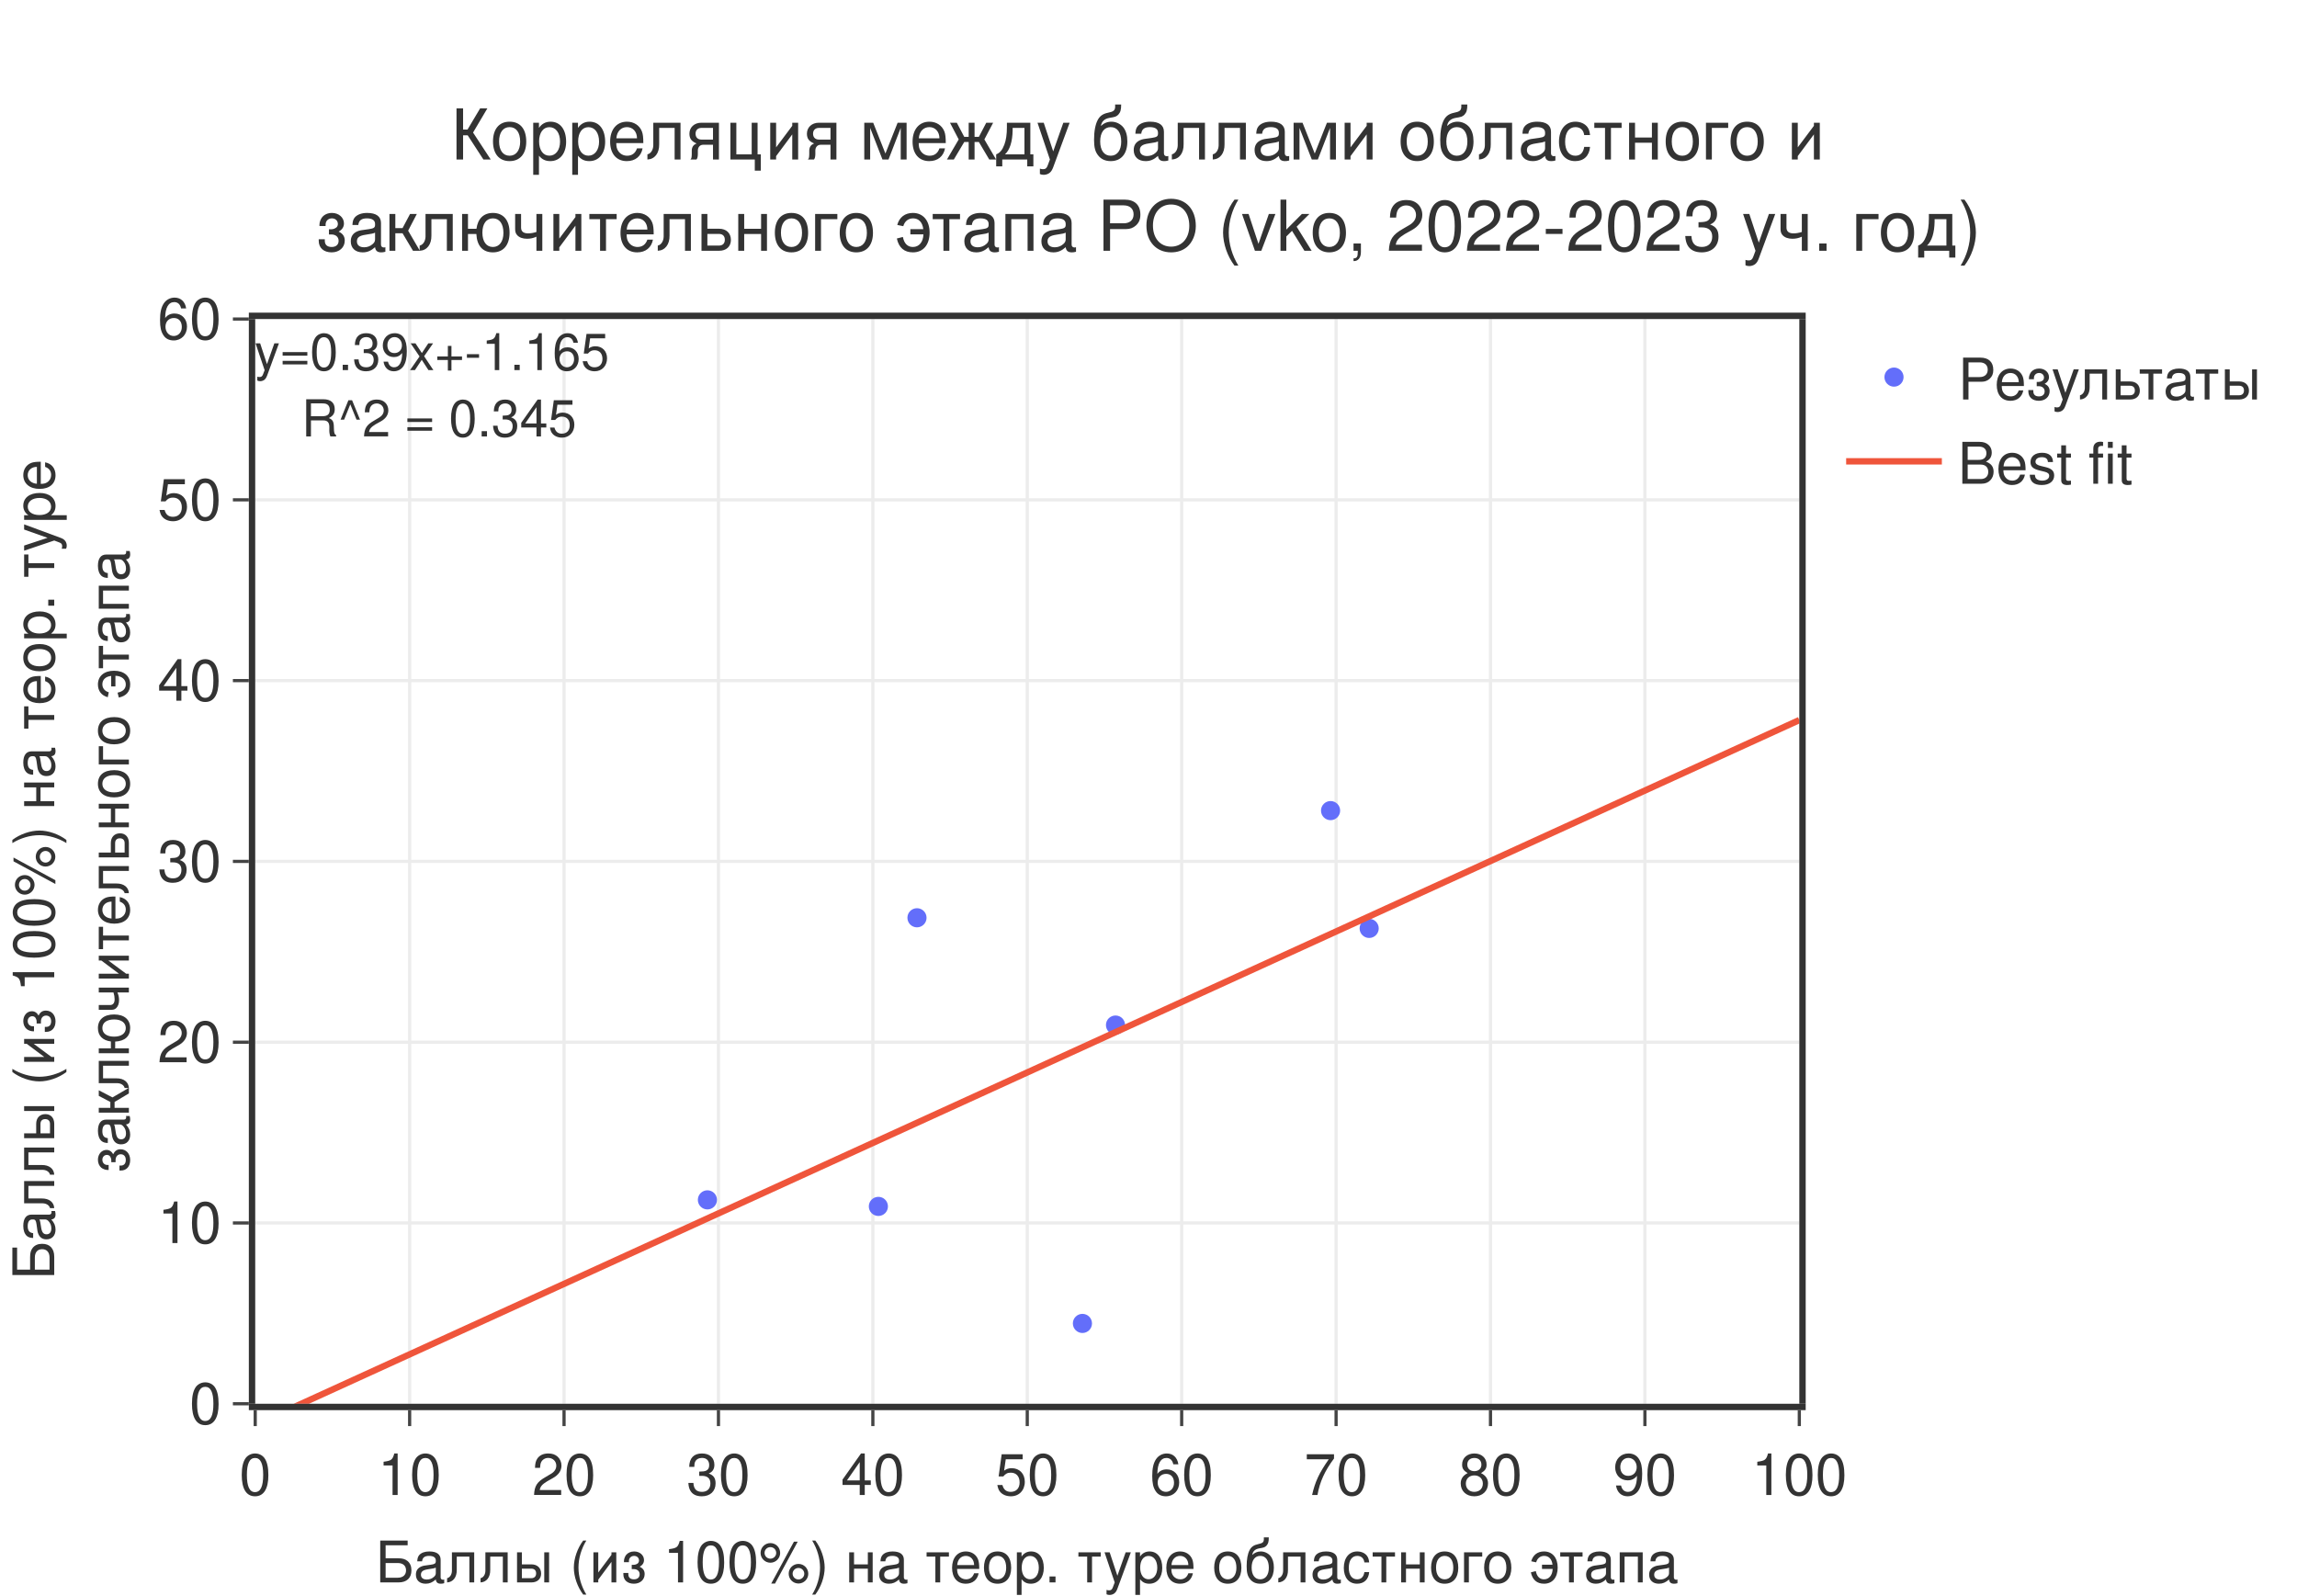
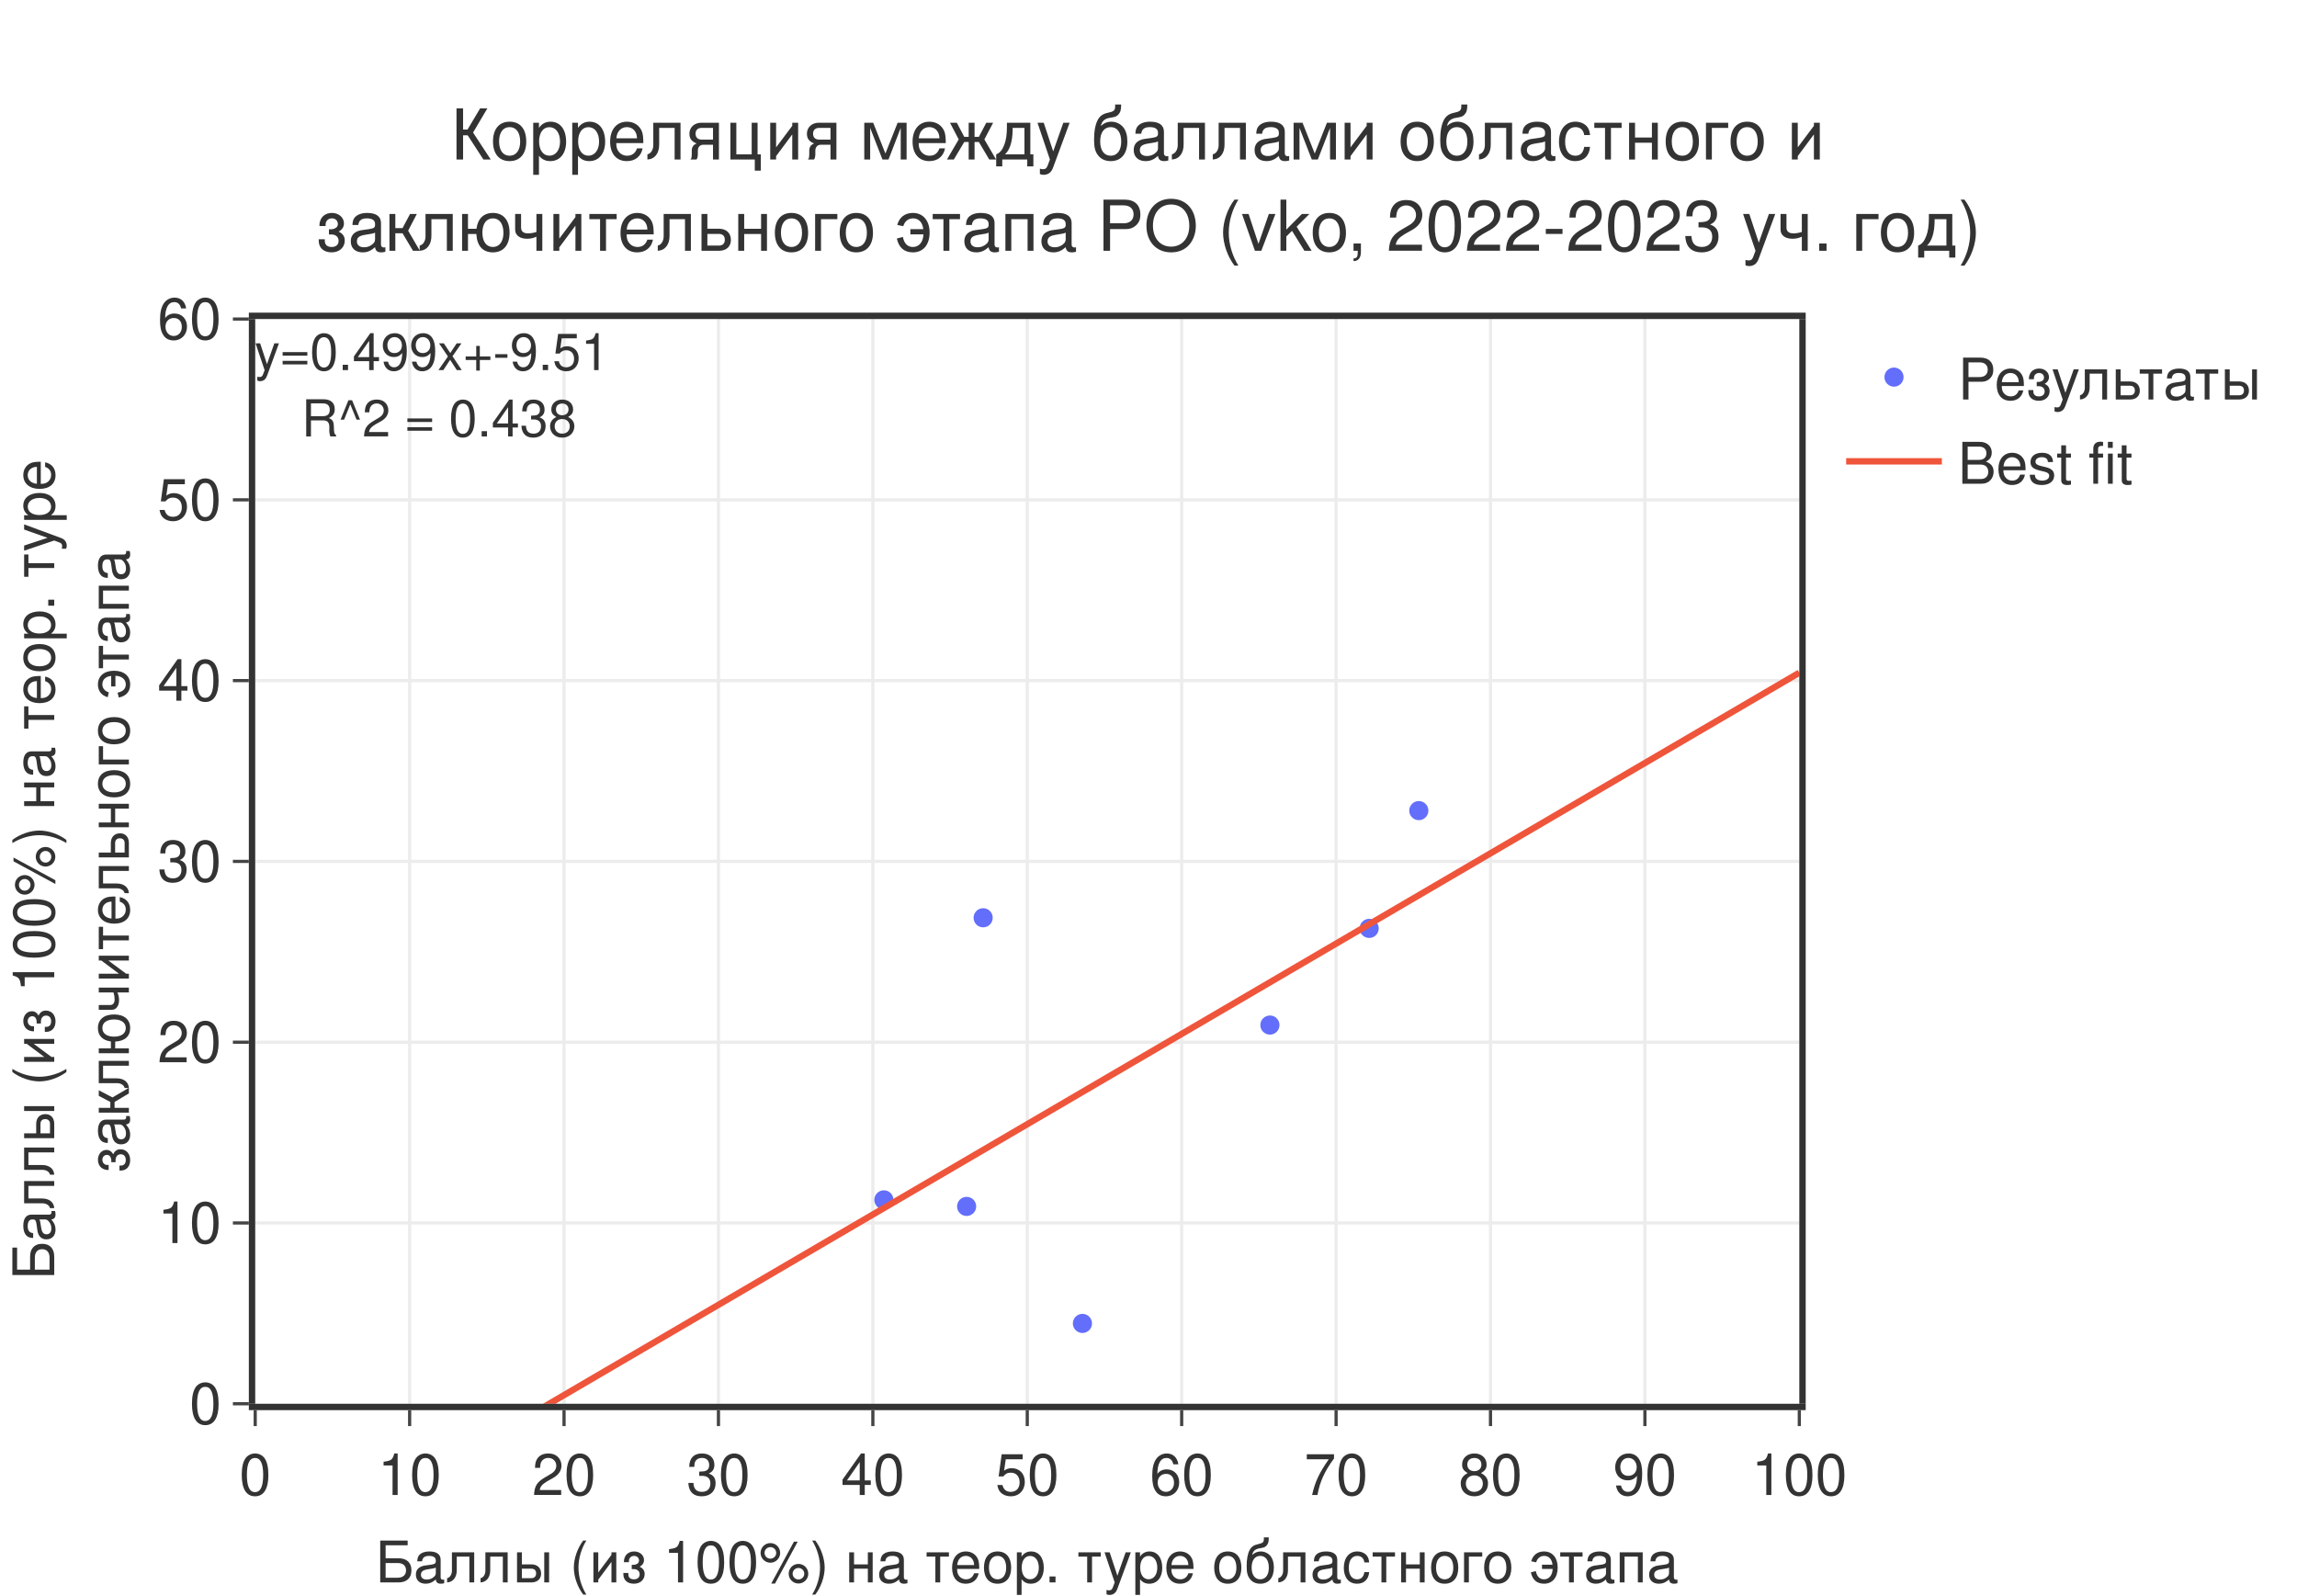
<svg xmlns="http://www.w3.org/2000/svg" class="main-svg" width="720" height="500" style="" viewBox="0 0 720 500">
  <rect x="0" y="0" width="720" height="500" style="fill: rgb(255, 255, 255); fill-opacity: 1;" />
-   <defs id="defs-b6814d">
+   <defs id="defs-871702">
    <g class="clips">
-       <clipPath id="clipb6814dxyplot" class="plotclip">
+       <clipPath id="clip871702xyplot" class="plotclip">
        <rect width="484" height="340" />
      </clipPath>
-       <clipPath class="axesclip" id="clipb6814dx">
+       <clipPath class="axesclip" id="clip871702x">
        <rect x="80" y="0" width="484" height="500" />
      </clipPath>
-       <clipPath class="axesclip" id="clipb6814dy">
+       <clipPath class="axesclip" id="clip871702y">
        <rect x="0" y="100" width="720" height="340" />
      </clipPath>
-       <clipPath class="axesclip" id="clipb6814dxy">
+       <clipPath class="axesclip" id="clip871702xy">
        <rect x="80" y="100" width="484" height="340" />
      </clipPath>
    </g>
    <g class="gradients" />
    <g class="patterns" />
  </defs>
  <g class="bglayer" />
  <g class="layer-below">
    <g class="imagelayer" />
    <g class="shapelayer" />
  </g>
  <g class="cartesianlayer">
    <g class="subplot xy">
      <g class="layer-subplot">
        <g class="shapelayer" />
        <g class="imagelayer" />
      </g>
      <g class="minor-gridlayer">
        <g class="x" />
        <g class="y" />
      </g>
      <g class="gridlayer">
        <g class="x">
          <path class="xgrid crisp" transform="translate(128.4,0)" d="M0,100v340" style="stroke: rgb(236, 236, 236); stroke-opacity: 1; stroke-width: 1px;" />
          <path class="xgrid crisp" transform="translate(176.8,0)" d="M0,100v340" style="stroke: rgb(236, 236, 236); stroke-opacity: 1; stroke-width: 1px;" />
          <path class="xgrid crisp" transform="translate(225.2,0)" d="M0,100v340" style="stroke: rgb(236, 236, 236); stroke-opacity: 1; stroke-width: 1px;" />
          <path class="xgrid crisp" transform="translate(273.6,0)" d="M0,100v340" style="stroke: rgb(236, 236, 236); stroke-opacity: 1; stroke-width: 1px;" />
          <path class="xgrid crisp" transform="translate(322,0)" d="M0,100v340" style="stroke: rgb(236, 236, 236); stroke-opacity: 1; stroke-width: 1px;" />
          <path class="xgrid crisp" transform="translate(370.4,0)" d="M0,100v340" style="stroke: rgb(236, 236, 236); stroke-opacity: 1; stroke-width: 1px;" />
          <path class="xgrid crisp" transform="translate(418.8,0)" d="M0,100v340" style="stroke: rgb(236, 236, 236); stroke-opacity: 1; stroke-width: 1px;" />
          <path class="xgrid crisp" transform="translate(467.2,0)" d="M0,100v340" style="stroke: rgb(236, 236, 236); stroke-opacity: 1; stroke-width: 1px;" />
          <path class="xgrid crisp" transform="translate(515.6,0)" d="M0,100v340" style="stroke: rgb(236, 236, 236); stroke-opacity: 1; stroke-width: 1px;" />
        </g>
        <g class="y">
          <path class="ygrid crisp" transform="translate(0,383.33)" d="M80,0h484" style="stroke: rgb(236, 236, 236); stroke-opacity: 1; stroke-width: 1px;" />
          <path class="ygrid crisp" transform="translate(0,326.67)" d="M80,0h484" style="stroke: rgb(236, 236, 236); stroke-opacity: 1; stroke-width: 1px;" />
          <path class="ygrid crisp" transform="translate(0,270)" d="M80,0h484" style="stroke: rgb(236, 236, 236); stroke-opacity: 1; stroke-width: 1px;" />
          <path class="ygrid crisp" transform="translate(0,213.33)" d="M80,0h484" style="stroke: rgb(236, 236, 236); stroke-opacity: 1; stroke-width: 1px;" />
          <path class="ygrid crisp" transform="translate(0,156.67)" d="M80,0h484" style="stroke: rgb(236, 236, 236); stroke-opacity: 1; stroke-width: 1px;" />
        </g>
      </g>
      <g class="zerolinelayer" />
      <path class="xlines-below" />
      <path class="ylines-below" />
      <g class="overlines-below" />
      <g class="xaxislayer-below" />
      <g class="yaxislayer-below" />
      <g class="overaxes-below" />
-       <g class="plot" transform="translate(80,100)" clip-path="url(#clipb6814dxyplot)">
+       <g class="plot" transform="translate(80,100)" clip-path="url(#clip871702xyplot)">
        <g class="scatterlayer mlayer">
-           <g class="trace scatter tracee5e9c9" style="stroke-miterlimit: 2; opacity: 1;">
+           <g class="trace scatter trace31bedd" style="stroke-miterlimit: 2; opacity: 1;">
            <g class="fills" />
            <g class="errorbars" />
            <g class="lines" />
            <g class="points">
              <path class="point" transform="translate(349.17,191)" d="M3,0A3,3 0 1,1 0,-3A3,3 0 0,1 3,0Z" style="opacity: 1; stroke-width: 0px; fill: rgb(99, 110, 250); fill-opacity: 1;" />
-               <path class="point" transform="translate(207.43,187.67)" d="M3,0A3,3 0 1,1 0,-3A3,3 0 0,1 3,0Z" style="opacity: 1; stroke-width: 0px; fill: rgb(99, 110, 250); fill-opacity: 1;" />
-               <path class="point" transform="translate(269.66,221.3)" d="M3,0A3,3 0 1,1 0,-3A3,3 0 0,1 3,0Z" style="opacity: 1; stroke-width: 0px; fill: rgb(99, 110, 250); fill-opacity: 1;" />
-               <path class="point" transform="translate(195.33,278.14)" d="M3,0A3,3 0 1,1 0,-3A3,3 0 0,1 3,0Z" style="opacity: 1; stroke-width: 0px; fill: rgb(99, 110, 250); fill-opacity: 1;" />
-               <path class="point" transform="translate(337.07,154.08)" d="M3,0A3,3 0 1,1 0,-3A3,3 0 0,1 3,0Z" style="opacity: 1; stroke-width: 0px; fill: rgb(99, 110, 250); fill-opacity: 1;" />
-               <path class="point" transform="translate(141.74,276.09)" d="M3,0A3,3 0 1,1 0,-3A3,3 0 0,1 3,0Z" style="opacity: 1; stroke-width: 0px; fill: rgb(99, 110, 250); fill-opacity: 1;" />
+               <path class="point" transform="translate(228.17,187.67)" d="M3,0A3,3 0 1,1 0,-3A3,3 0 0,1 3,0Z" style="opacity: 1; stroke-width: 0px; fill: rgb(99, 110, 250); fill-opacity: 1;" />
+               <path class="point" transform="translate(318.06,221.3)" d="M3,0A3,3 0 1,1 0,-3A3,3 0 0,1 3,0Z" style="opacity: 1; stroke-width: 0px; fill: rgb(99, 110, 250); fill-opacity: 1;" />
+               <path class="point" transform="translate(222.99,278.14)" d="M3,0A3,3 0 1,1 0,-3A3,3 0 0,1 3,0Z" style="opacity: 1; stroke-width: 0px; fill: rgb(99, 110, 250); fill-opacity: 1;" />
+               <path class="point" transform="translate(364.73,154.08)" d="M3,0A3,3 0 1,1 0,-3A3,3 0 0,1 3,0Z" style="opacity: 1; stroke-width: 0px; fill: rgb(99, 110, 250); fill-opacity: 1;" />
+               <path class="point" transform="translate(197.06,276.09)" d="M3,0A3,3 0 1,1 0,-3A3,3 0 0,1 3,0Z" style="opacity: 1; stroke-width: 0px; fill: rgb(99, 110, 250); fill-opacity: 1;" />
              <path class="point" transform="translate(259.29,314.82)" d="M3,0A3,3 0 1,1 0,-3A3,3 0 0,1 3,0Z" style="opacity: 1; stroke-width: 0px; fill: rgb(99, 110, 250); fill-opacity: 1;" />
            </g>
            <g class="text" />
          </g>
-           <g class="trace scatter trace0e19b1" style="stroke-miterlimit: 2; opacity: 1;">
+           <g class="trace scatter trace286657" style="stroke-miterlimit: 2; opacity: 1;">
            <g class="fills" />
            <g class="errorbars" />
            <g class="lines">
-               <path class="js-line" d="M0,346.6L484,125.7" style="vector-effect: non-scaling-stroke; fill: none; stroke: rgb(239, 85, 59); stroke-opacity: 1; stroke-width: 2px; opacity: 1;" />
+               <path class="js-line" d="M0,393.89L484,110.86" style="vector-effect: non-scaling-stroke; fill: none; stroke: rgb(239, 85, 59); stroke-opacity: 1; stroke-width: 2px; opacity: 1;" />
            </g>
            <g class="points" />
            <g class="text" />
          </g>
        </g>
      </g>
      <g class="overplot" />
      <path class="xlines-above crisp" d="M78,441H566M78,99H566" style="fill: none; stroke-width: 2px; stroke: rgb(51, 51, 51); stroke-opacity: 1;" />
      <path class="ylines-above crisp" d="M79,100V440M565,100V440" style="fill: none; stroke-width: 2px; stroke: rgb(51, 51, 51); stroke-opacity: 1;" />
      <g class="overlines-above" />
      <g class="xaxislayer-above">
        <path class="xtick ticks crisp" d="M0,442v5" transform="translate(80,0)" style="stroke: rgb(68, 68, 68); stroke-opacity: 1; stroke-width: 1px;" />
        <path class="xtick ticks crisp" d="M0,442v5" transform="translate(128.4,0)" style="stroke: rgb(68, 68, 68); stroke-opacity: 1; stroke-width: 1px;" />
        <path class="xtick ticks crisp" d="M0,442v5" transform="translate(176.8,0)" style="stroke: rgb(68, 68, 68); stroke-opacity: 1; stroke-width: 1px;" />
        <path class="xtick ticks crisp" d="M0,442v5" transform="translate(225.2,0)" style="stroke: rgb(68, 68, 68); stroke-opacity: 1; stroke-width: 1px;" />
        <path class="xtick ticks crisp" d="M0,442v5" transform="translate(273.6,0)" style="stroke: rgb(68, 68, 68); stroke-opacity: 1; stroke-width: 1px;" />
        <path class="xtick ticks crisp" d="M0,442v5" transform="translate(322,0)" style="stroke: rgb(68, 68, 68); stroke-opacity: 1; stroke-width: 1px;" />
        <path class="xtick ticks crisp" d="M0,442v5" transform="translate(370.4,0)" style="stroke: rgb(68, 68, 68); stroke-opacity: 1; stroke-width: 1px;" />
        <path class="xtick ticks crisp" d="M0,442v5" transform="translate(418.8,0)" style="stroke: rgb(68, 68, 68); stroke-opacity: 1; stroke-width: 1px;" />
        <path class="xtick ticks crisp" d="M0,442v5" transform="translate(467.2,0)" style="stroke: rgb(68, 68, 68); stroke-opacity: 1; stroke-width: 1px;" />
        <path class="xtick ticks crisp" d="M0,442v5" transform="translate(515.6,0)" style="stroke: rgb(68, 68, 68); stroke-opacity: 1; stroke-width: 1px;" />
        <path class="xtick ticks crisp" d="M0,442v5" transform="translate(564,0)" style="stroke: rgb(68, 68, 68); stroke-opacity: 1; stroke-width: 1px;" />
        <g class="xtick">
          <text text-anchor="middle" x="0" y="468.6" transform="translate(80,0)" style="font-family: Helvetica; font-size: 18px; fill: rgb(51, 51, 51); fill-opacity: 1; white-space: pre; opacity: 1;">0</text>
        </g>
        <g class="xtick">
          <text text-anchor="middle" x="0" y="468.6" style="font-family: Helvetica; font-size: 18px; fill: rgb(51, 51, 51); fill-opacity: 1; white-space: pre; opacity: 1;" transform="translate(128.4,0)">10</text>
        </g>
        <g class="xtick">
          <text text-anchor="middle" x="0" y="468.6" style="font-family: Helvetica; font-size: 18px; fill: rgb(51, 51, 51); fill-opacity: 1; white-space: pre; opacity: 1;" transform="translate(176.8,0)">20</text>
        </g>
        <g class="xtick">
          <text text-anchor="middle" x="0" y="468.6" style="font-family: Helvetica; font-size: 18px; fill: rgb(51, 51, 51); fill-opacity: 1; white-space: pre; opacity: 1;" transform="translate(225.2,0)">30</text>
        </g>
        <g class="xtick">
          <text text-anchor="middle" x="0" y="468.6" style="font-family: Helvetica; font-size: 18px; fill: rgb(51, 51, 51); fill-opacity: 1; white-space: pre; opacity: 1;" transform="translate(273.6,0)">40</text>
        </g>
        <g class="xtick">
          <text text-anchor="middle" x="0" y="468.6" style="font-family: Helvetica; font-size: 18px; fill: rgb(51, 51, 51); fill-opacity: 1; white-space: pre; opacity: 1;" transform="translate(322,0)">50</text>
        </g>
        <g class="xtick">
          <text text-anchor="middle" x="0" y="468.6" style="font-family: Helvetica; font-size: 18px; fill: rgb(51, 51, 51); fill-opacity: 1; white-space: pre; opacity: 1;" transform="translate(370.4,0)">60</text>
        </g>
        <g class="xtick">
          <text text-anchor="middle" x="0" y="468.6" style="font-family: Helvetica; font-size: 18px; fill: rgb(51, 51, 51); fill-opacity: 1; white-space: pre; opacity: 1;" transform="translate(418.8,0)">70</text>
        </g>
        <g class="xtick">
          <text text-anchor="middle" x="0" y="468.6" style="font-family: Helvetica; font-size: 18px; fill: rgb(51, 51, 51); fill-opacity: 1; white-space: pre; opacity: 1;" transform="translate(467.2,0)">80</text>
        </g>
        <g class="xtick">
          <text text-anchor="middle" x="0" y="468.6" style="font-family: Helvetica; font-size: 18px; fill: rgb(51, 51, 51); fill-opacity: 1; white-space: pre; opacity: 1;" transform="translate(515.6,0)">90</text>
        </g>
        <g class="xtick">
          <text text-anchor="middle" x="0" y="468.6" style="font-family: Helvetica; font-size: 18px; fill: rgb(51, 51, 51); fill-opacity: 1; white-space: pre; opacity: 1;" transform="translate(564,0)">100</text>
        </g>
      </g>
      <g class="yaxislayer-above">
        <path class="ytick ticks crisp" d="M78,0h-5" transform="translate(0,440)" style="stroke: rgb(68, 68, 68); stroke-opacity: 1; stroke-width: 1px;" />
        <path class="ytick ticks crisp" d="M78,0h-5" transform="translate(0,383.33)" style="stroke: rgb(68, 68, 68); stroke-opacity: 1; stroke-width: 1px;" />
        <path class="ytick ticks crisp" d="M78,0h-5" transform="translate(0,326.67)" style="stroke: rgb(68, 68, 68); stroke-opacity: 1; stroke-width: 1px;" />
        <path class="ytick ticks crisp" d="M78,0h-5" transform="translate(0,270)" style="stroke: rgb(68, 68, 68); stroke-opacity: 1; stroke-width: 1px;" />
        <path class="ytick ticks crisp" d="M78,0h-5" transform="translate(0,213.33)" style="stroke: rgb(68, 68, 68); stroke-opacity: 1; stroke-width: 1px;" />
        <path class="ytick ticks crisp" d="M78,0h-5" transform="translate(0,156.67)" style="stroke: rgb(68, 68, 68); stroke-opacity: 1; stroke-width: 1px;" />
        <path class="ytick ticks crisp" d="M78,0h-5" transform="translate(0,100)" style="stroke: rgb(68, 68, 68); stroke-opacity: 1; stroke-width: 1px;" />
        <g class="ytick">
          <text text-anchor="end" x="69.4" y="6.3" transform="translate(0,440)" style="font-family: Helvetica; font-size: 18px; fill: rgb(51, 51, 51); fill-opacity: 1; white-space: pre; opacity: 1;">0</text>
        </g>
        <g class="ytick">
          <text text-anchor="end" x="69.4" y="6.3" style="font-family: Helvetica; font-size: 18px; fill: rgb(51, 51, 51); fill-opacity: 1; white-space: pre; opacity: 1;" transform="translate(0,383.33)">10</text>
        </g>
        <g class="ytick">
          <text text-anchor="end" x="69.4" y="6.3" style="font-family: Helvetica; font-size: 18px; fill: rgb(51, 51, 51); fill-opacity: 1; white-space: pre; opacity: 1;" transform="translate(0,326.67)">20</text>
        </g>
        <g class="ytick">
          <text text-anchor="end" x="69.4" y="6.3" style="font-family: Helvetica; font-size: 18px; fill: rgb(51, 51, 51); fill-opacity: 1; white-space: pre; opacity: 1;" transform="translate(0,270)">30</text>
        </g>
        <g class="ytick">
          <text text-anchor="end" x="69.4" y="6.3" style="font-family: Helvetica; font-size: 18px; fill: rgb(51, 51, 51); fill-opacity: 1; white-space: pre; opacity: 1;" transform="translate(0,213.33)">40</text>
        </g>
        <g class="ytick">
          <text text-anchor="end" x="69.4" y="6.3" style="font-family: Helvetica; font-size: 18px; fill: rgb(51, 51, 51); fill-opacity: 1; white-space: pre; opacity: 1;" transform="translate(0,156.67)">50</text>
        </g>
        <g class="ytick">
          <text text-anchor="end" x="69.4" y="6.3" style="font-family: Helvetica; font-size: 18px; fill: rgb(51, 51, 51); fill-opacity: 1; white-space: pre; opacity: 1;" transform="translate(0,100)">60</text>
        </g>
      </g>
      <g class="overaxes-above" />
    </g>
  </g>
  <g class="polarlayer" />
  <g class="smithlayer" />
  <g class="ternarylayer" />
  <g class="geolayer" />
  <g class="funnelarealayer" />
  <g class="pielayer" />
  <g class="iciclelayer" />
  <g class="treemaplayer" />
  <g class="sunburstlayer" />
  <g class="glimages" />
-   <defs id="topdefs-b6814d">
+   <defs id="topdefs-871702">
    <g class="clips" />
-     <clipPath id="legendb6814d">
+     <clipPath id="legend871702">
      <rect width="146" height="63" x="0" y="0" />
    </clipPath>
  </defs>
  <g class="layer-above">
    <g class="imagelayer" />
    <g class="shapelayer" />
  </g>
  <g class="infolayer">
    <g class="legend" pointer-events="all" transform="translate(573.68,100)">
      <rect class="bg" shape-rendering="crispEdges" width="146" height="63" x="0" y="0" style="stroke: rgb(68, 68, 68); stroke-opacity: 1; fill: rgb(255, 255, 255); fill-opacity: 1; stroke-width: 0px;" />
-       <g class="scrollbox" transform="" clip-path="url(#legendb6814d)">
+       <g class="scrollbox" transform="" clip-path="url(#legend871702)">
        <g class="groups">
          <g class="traces" transform="translate(0,18.2)" style="opacity: 1;">
            <text class="legendtext" text-anchor="start" x="40" y="7.02" style="font-family: Helvetica; font-size: 18px; fill: rgb(51, 51, 51); fill-opacity: 1; white-space: pre;">Результаты</text>
            <g class="layers" style="opacity: 1;">
              <g class="legendfill" />
              <g class="legendlines" />
              <g class="legendsymbols">
                <g class="legendpoints">
                  <path class="scatterpts" transform="translate(20,0)" d="M3,0A3,3 0 1,1 0,-3A3,3 0 0,1 3,0Z" style="opacity: 1; stroke-width: 0px; fill: rgb(99, 110, 250); fill-opacity: 1;" />
                </g>
              </g>
            </g>
            <rect class="legendtoggle" x="0" y="-13.2" width="140.359" height="26.4" style="fill: rgb(0, 0, 0); fill-opacity: 0;" />
          </g>
          <g class="traces" transform="translate(0,44.6)" style="opacity: 1;">
            <text class="legendtext" text-anchor="start" x="40" y="7.02" style="font-family: Helvetica; font-size: 18px; fill: rgb(51, 51, 51); fill-opacity: 1; white-space: pre;">Best fit</text>
            <g class="layers" style="opacity: 1;">
              <g class="legendfill" />
              <g class="legendlines">
                <path class="js-line" d="M5,0h30" style="fill: none; stroke: rgb(239, 85, 59); stroke-opacity: 1; stroke-width: 2px;" />
              </g>
              <g class="legendsymbols">
                <g class="legendpoints" />
              </g>
            </g>
            <rect class="legendtoggle" x="0" y="-13.2" width="140.359" height="26.4" style="fill: rgb(0, 0, 0); fill-opacity: 0;" />
          </g>
        </g>
      </g>
      <rect class="scrollbar" rx="20" ry="3" width="0" height="0" x="0" y="0" style="fill: rgb(128, 139, 164); fill-opacity: 1;" />
    </g>
    <g class="g-gtitle">
      <text class="gtitle" x="360" y="50" text-anchor="middle" dy="0.7em" style="font-family: Helvetica; font-size: 22px; fill: rgb(51, 51, 51); opacity: 1; font-weight: normal; white-space: pre;">
        <tspan class="line" dy="0em" x="360" y="50">Корреляция между баллами областного и</tspan>
        <tspan class="line" dy="1.3em" x="360" y="50">заключительного этапа РО (vko, 2022-2023 уч. год)</tspan>
      </text>
    </g>
    <g class="g-xtitle" transform="translate(0,-4.209375)">
      <text class="xtitle" x="322" y="500.209" text-anchor="middle" style="font-family: Helvetica; font-size: 18px; fill: rgb(51, 51, 51); opacity: 1; font-weight: normal; white-space: pre;">Баллы (из 100%) на теор. туре областного этапа</text>
    </g>
    <g class="g-ytitle" transform="translate(3.625,0)">
      <text class="ytitle" transform="rotate(-90,13.375,270)" x="13.375" y="270" text-anchor="middle" style="font-family: Helvetica; font-size: 18px; fill: rgb(51, 51, 51); opacity: 1; font-weight: normal; white-space: pre;">
        <tspan class="line" dy="0em" x="13.375" y="270">Баллы (из 100%) на теор. туре</tspan>
        <tspan class="line" dy="1.3em" x="13.375" y="270">заключительного этапа</tspan>
      </text>
    </g>
    <g class="annotation" data-index="0" style="opacity: 1;">
      <g class="annotation-text-g" transform="rotate(0,137.5,121.5)">
        <g class="cursor-pointer" transform="translate(80,100)">
          <rect class="bg" x="0.5" y="0.5" width="114" height="42" style="stroke-width: 1px; stroke: rgb(0, 0, 0); stroke-opacity: 0; fill: rgb(0, 0, 0); fill-opacity: 0;" />
          <text class="annotation-text" text-anchor="middle" x="57.609" y="16" style="font-family: Helvetica; font-size: 16px; fill: rgb(51, 51, 51); fill-opacity: 1; white-space: pre;">
-             <tspan class="line" dy="0em" x="57.609" y="16">y=0.39x+-1.165</tspan>
-             <tspan class="line" dy="1.3em" x="57.609" y="16">R^2 = 0.345</tspan>
+             <tspan class="line" dy="0em" x="57.609" y="16">y=0.499x+-9.51</tspan>
+             <tspan class="line" dy="1.3em" x="57.609" y="16">R^2 = 0.438</tspan>
          </text>
        </g>
      </g>
    </g>
  </g>
</svg>
